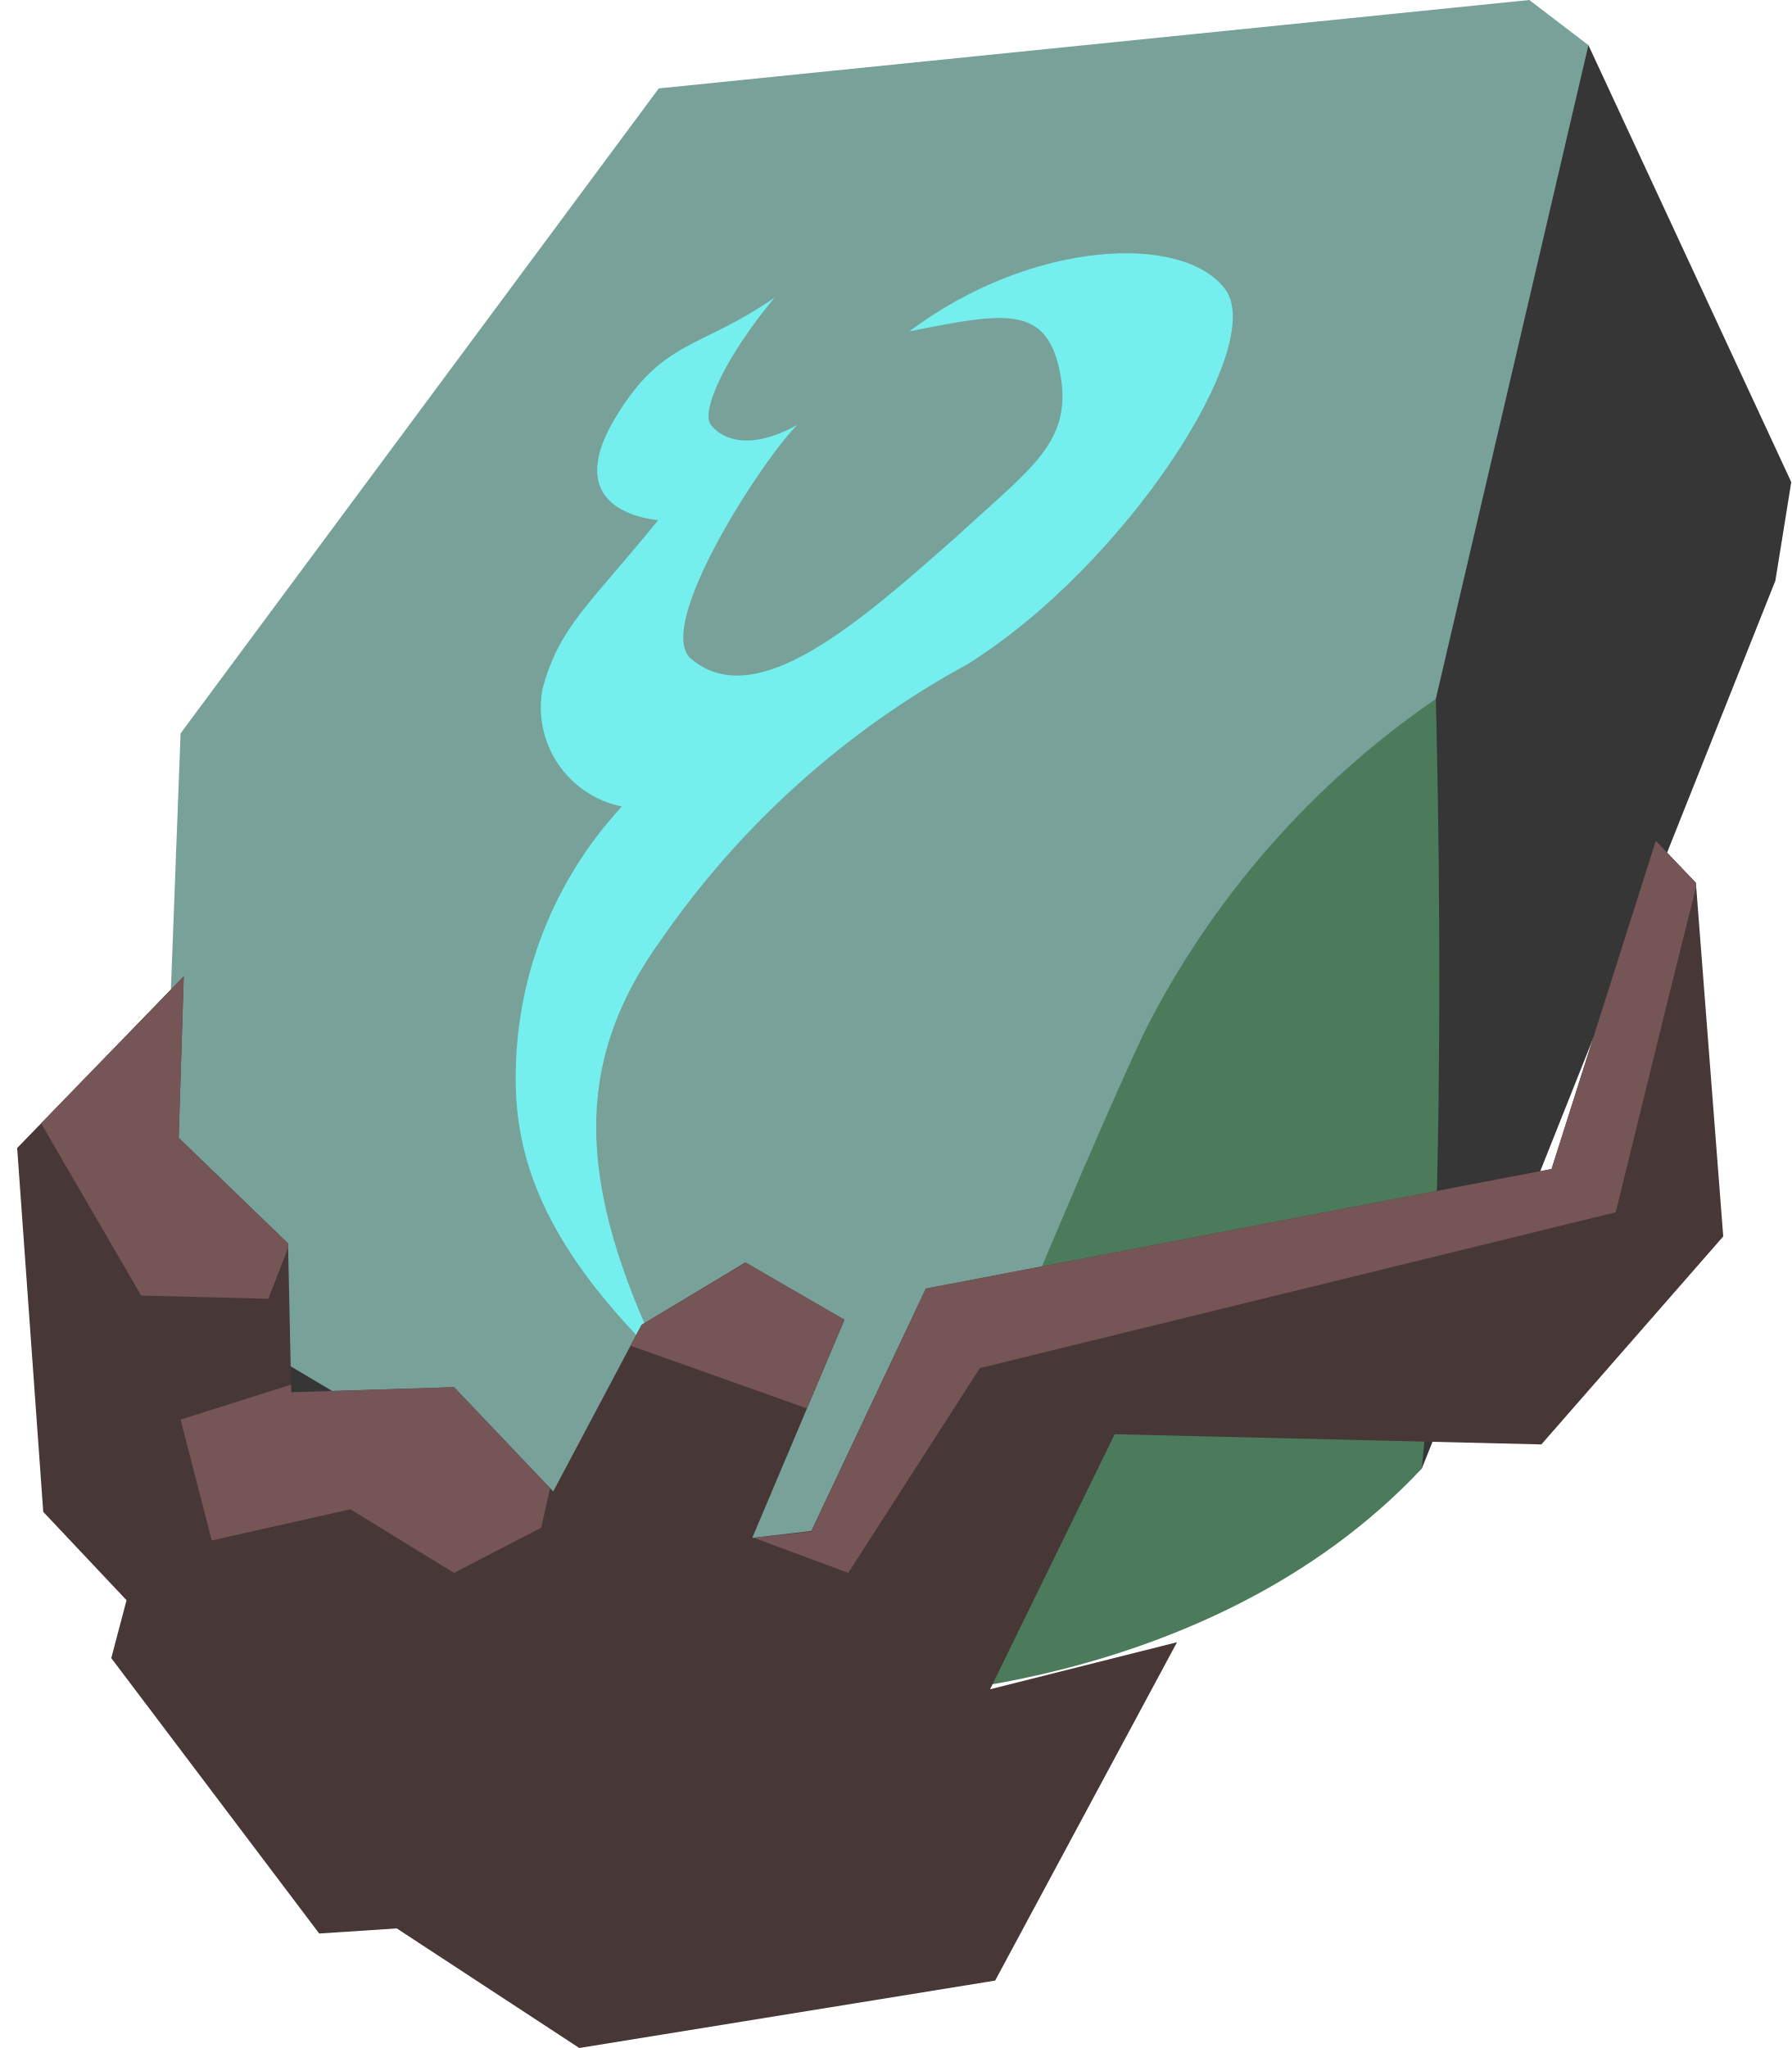
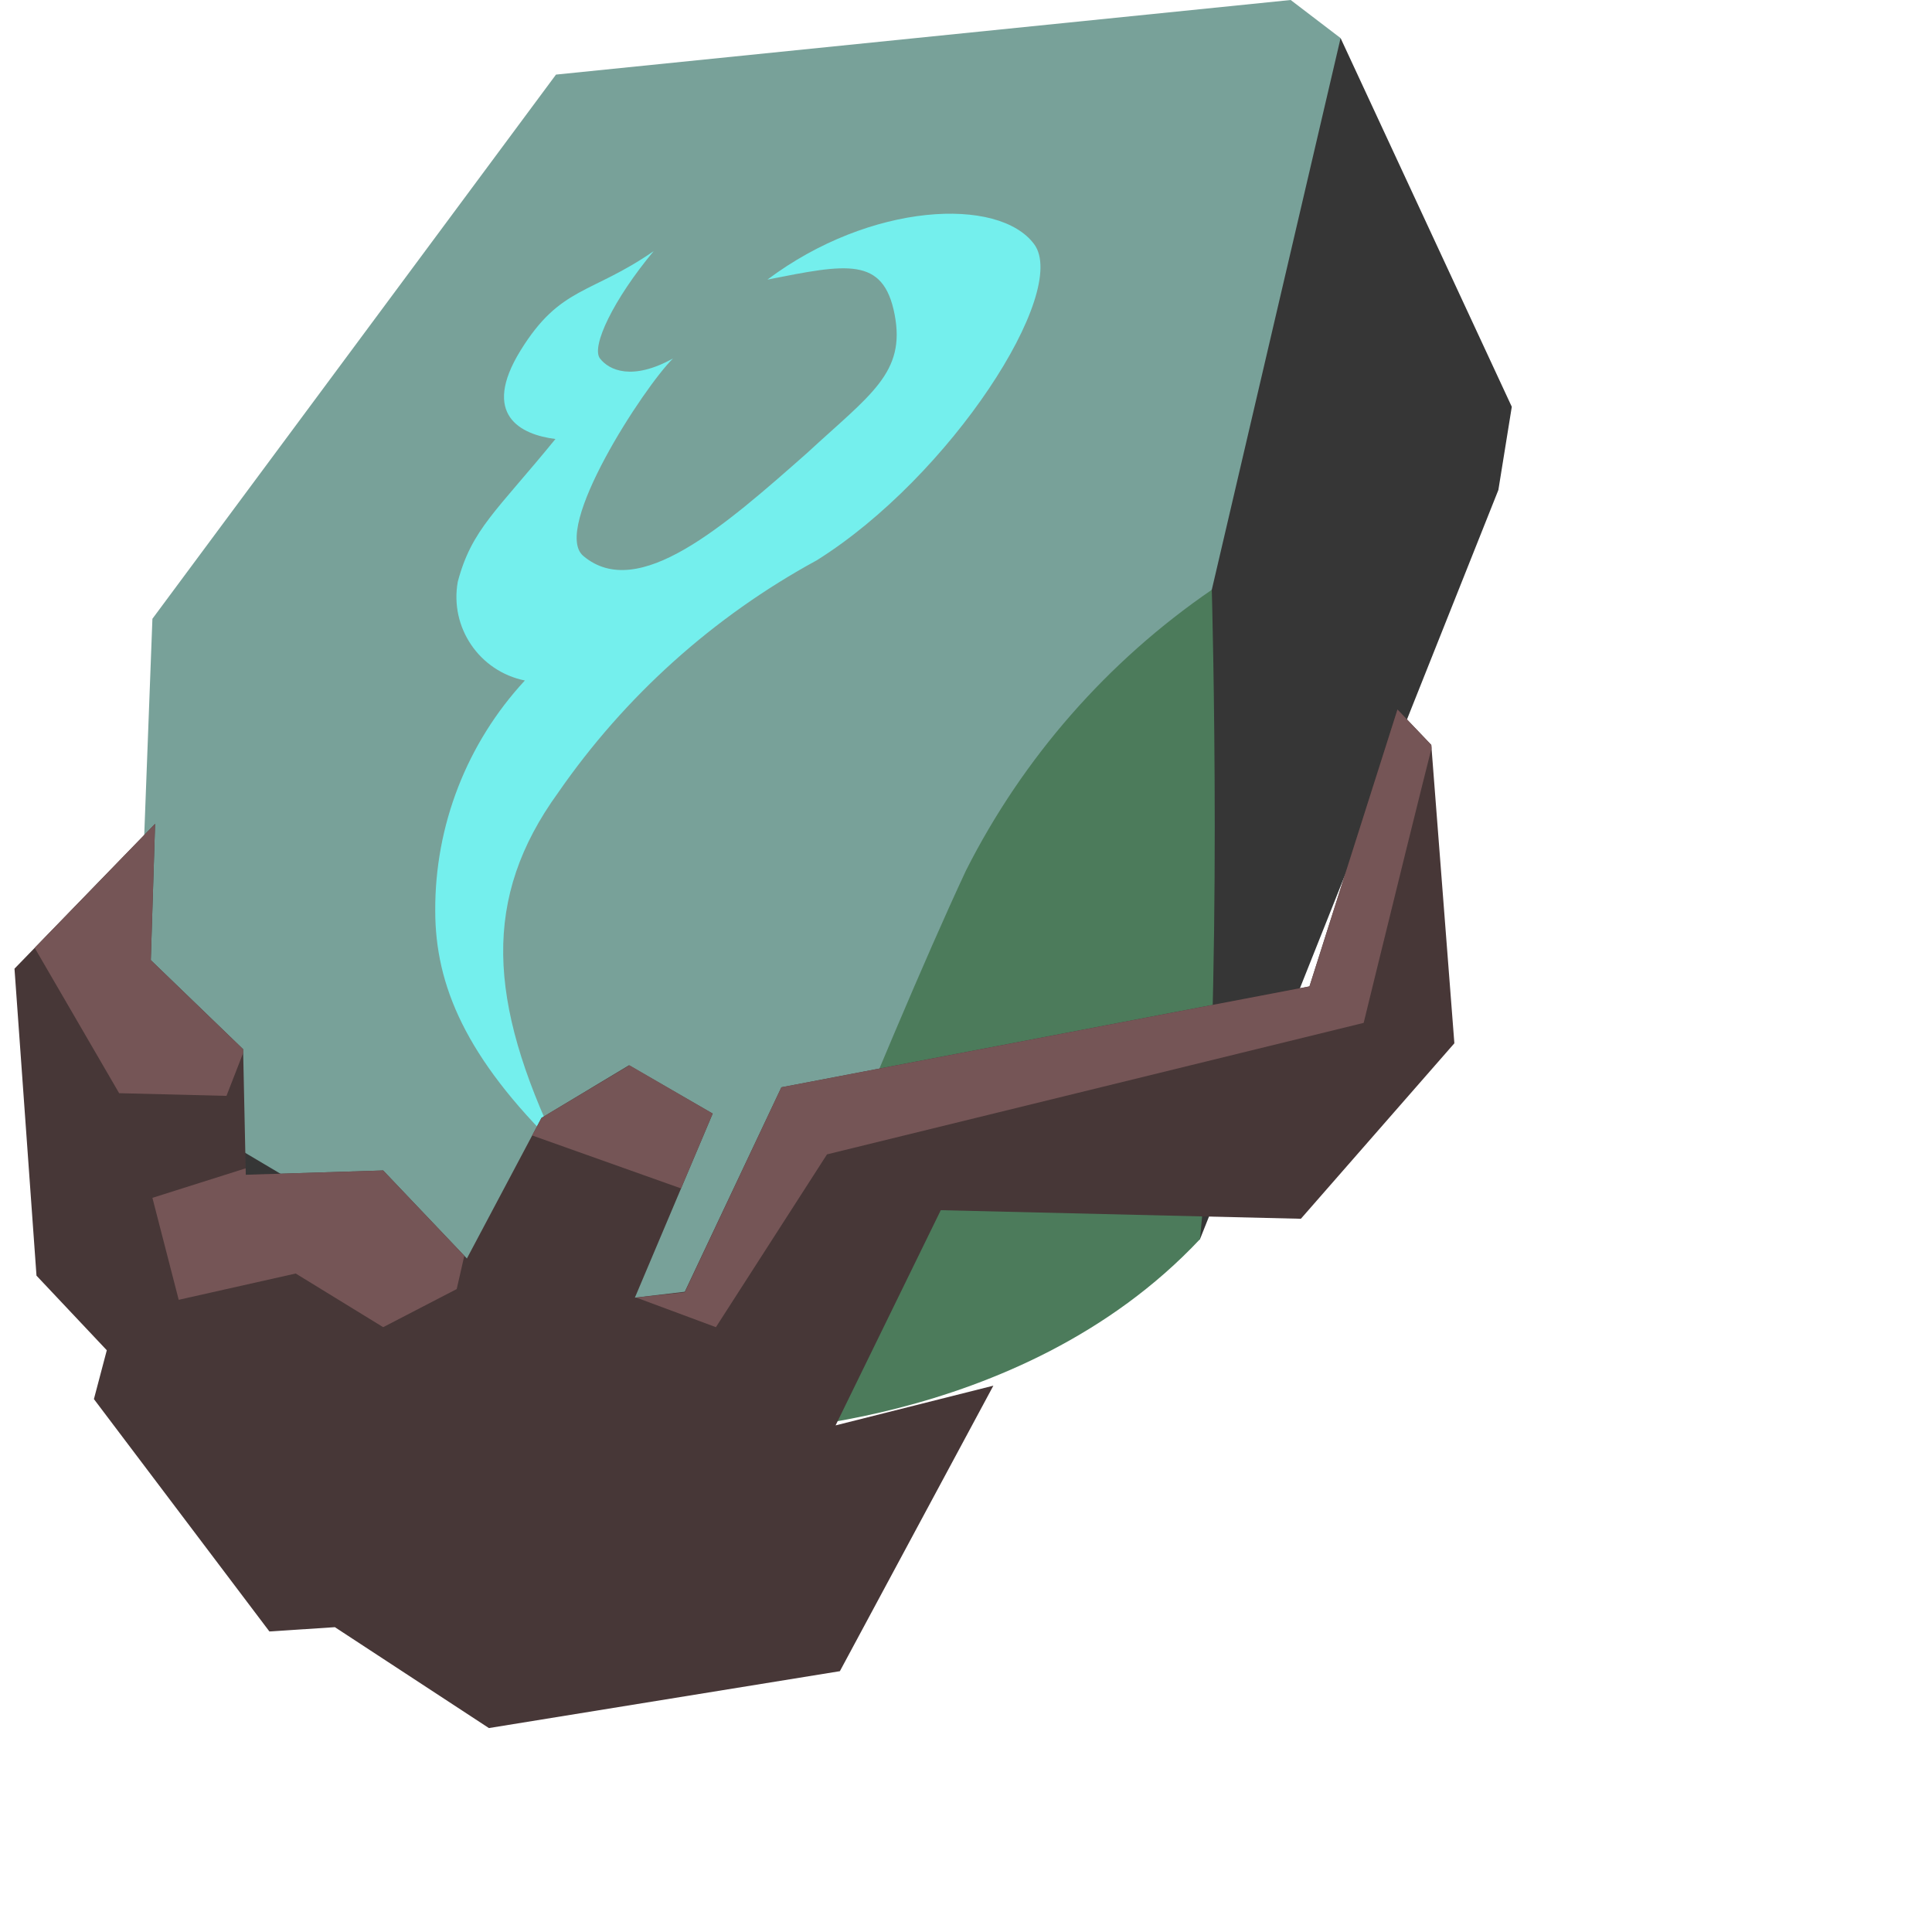
- <svg xmlns="http://www.w3.org/2000/svg" id="Rune-Green" viewBox="0 0 28.17 32.2">
+ <svg xmlns="http://www.w3.org/2000/svg" id="Rune-Green" viewBox="0 0 36 36">
  <defs>
    <style>
      .cls-1 { fill: #473737; }
      .cls-2 { fill: #363636; }
      .cls-3 { fill: #78a199; }
      .cls-4 { fill: #4c7b5b; }
      .cls-5 { fill: #74efed; }
      .cls-6 { clip-path: url(#clip-path); }
      .cls-7 { fill: #755556; }
    </style>
    <clipPath id="clip-path" transform="translate(-3.78 -1.9)">
      <polygon class="cls-1" points="18.34 22.16 28.18 20.28 29.82 15.12 30.45 15.78 30.88 21.34 28.02 24.61 21.31 24.45 19.35 28.46 22.29 27.72 19.43 33.04 12.89 34.1 10.03 32.22 8.8 32.3 5.53 27.96 5.77 27.07 4.46 25.68 4.05 19.95 6.67 17.25 6.59 19.79 8.31 21.45 8.36 23.79 10.92 23.71 12.48 25.35 13.87 22.73 15.51 21.75 17.06 22.65 15.61 26.08 16.54 25.98 18.34 22.16" />
    </clipPath>
  </defs>
  <polygon id="face3" class="cls-2" points="24.98 0.71 28.17 7.58 27.92 9.13 22.36 23.09 10.91 28.36 2.97 25.98 2.51 20.26 24.98 0.71" />
  <polygon id="face1" class="cls-3" points="2.51 20.26 2.84 11.53 10.36 1.39 24.05 0 24.98 0.71 22.58 10.99 12.98 26.47 2.51 20.26" />
  <path id="face2" class="cls-4" d="M26.36,12.89a14,14,0,0,0-4.58,5.23c-1.53,3.27-4.37,10.47-4.37,10.47s5.35,0,8.73-3.6C26.58,20.63,26.36,12.89,26.36,12.89Z" transform="translate(-3.78 -1.9)" />
  <path id="stroke-1" class="cls-5" d="M18.08,7.11c1.47-.29,2.16-.44,2.37.65S20,9.25,18.82,10.34c-1.54,1.36-3.15,2.78-4.17,1.92-.6-.5,1.13-3.15,1.67-3.68-.76.42-1.19.22-1.36,0s.25-1.1,1-2c-1.17.81-1.74.65-2.48,1.85s0,1.57.65,1.65c-1.1,1.35-1.56,1.68-1.82,2.66a1.59,1.59,0,0,0,1.25,1.84,6.27,6.27,0,0,0-1.67,4.29c0,1.39.57,2.74,2.29,4.42-1.31-2.74-1.42-4.66,0-6.62A14,14,0,0,1,19,12.34c2.49-1.56,4.71-5,4.05-5.89S20,5.67,18.08,7.11Z" transform="translate(-3.78 -1.9)" />
  <g id="holder">
    <polygon class="cls-1" points="14.56 20.26 24.4 18.38 26.04 13.22 26.67 13.88 27.1 19.44 24.24 22.71 17.53 22.55 15.57 26.56 18.51 25.82 15.65 31.14 9.11 32.2 6.24 30.32 5.02 30.4 1.75 26.07 1.99 25.16 0.68 23.77 0.27 18.05 2.89 15.35 2.81 17.89 4.53 19.55 4.58 21.89 7.14 21.81 8.7 23.45 10.09 20.83 11.72 19.85 13.28 20.75 11.83 24.18 12.76 24.07 14.56 20.26" />
    <g class="cls-6">
      <path id="highlight" class="cls-7" d="M30.83,14.41c-.11.28-1.64,6.55-1.64,6.55l-10,2.45-2.07,3.22-1.48-.55.93-2L13,22.81l-.71,3.11-1.37.71-1.63-1-2.18.49-.49-1.9,3.16-1-.71-3.65L8,22.32l-2-.05L3.78,18.45,7,14.69Z" transform="translate(-3.78 -1.9)" />
    </g>
  </g>
</svg>
